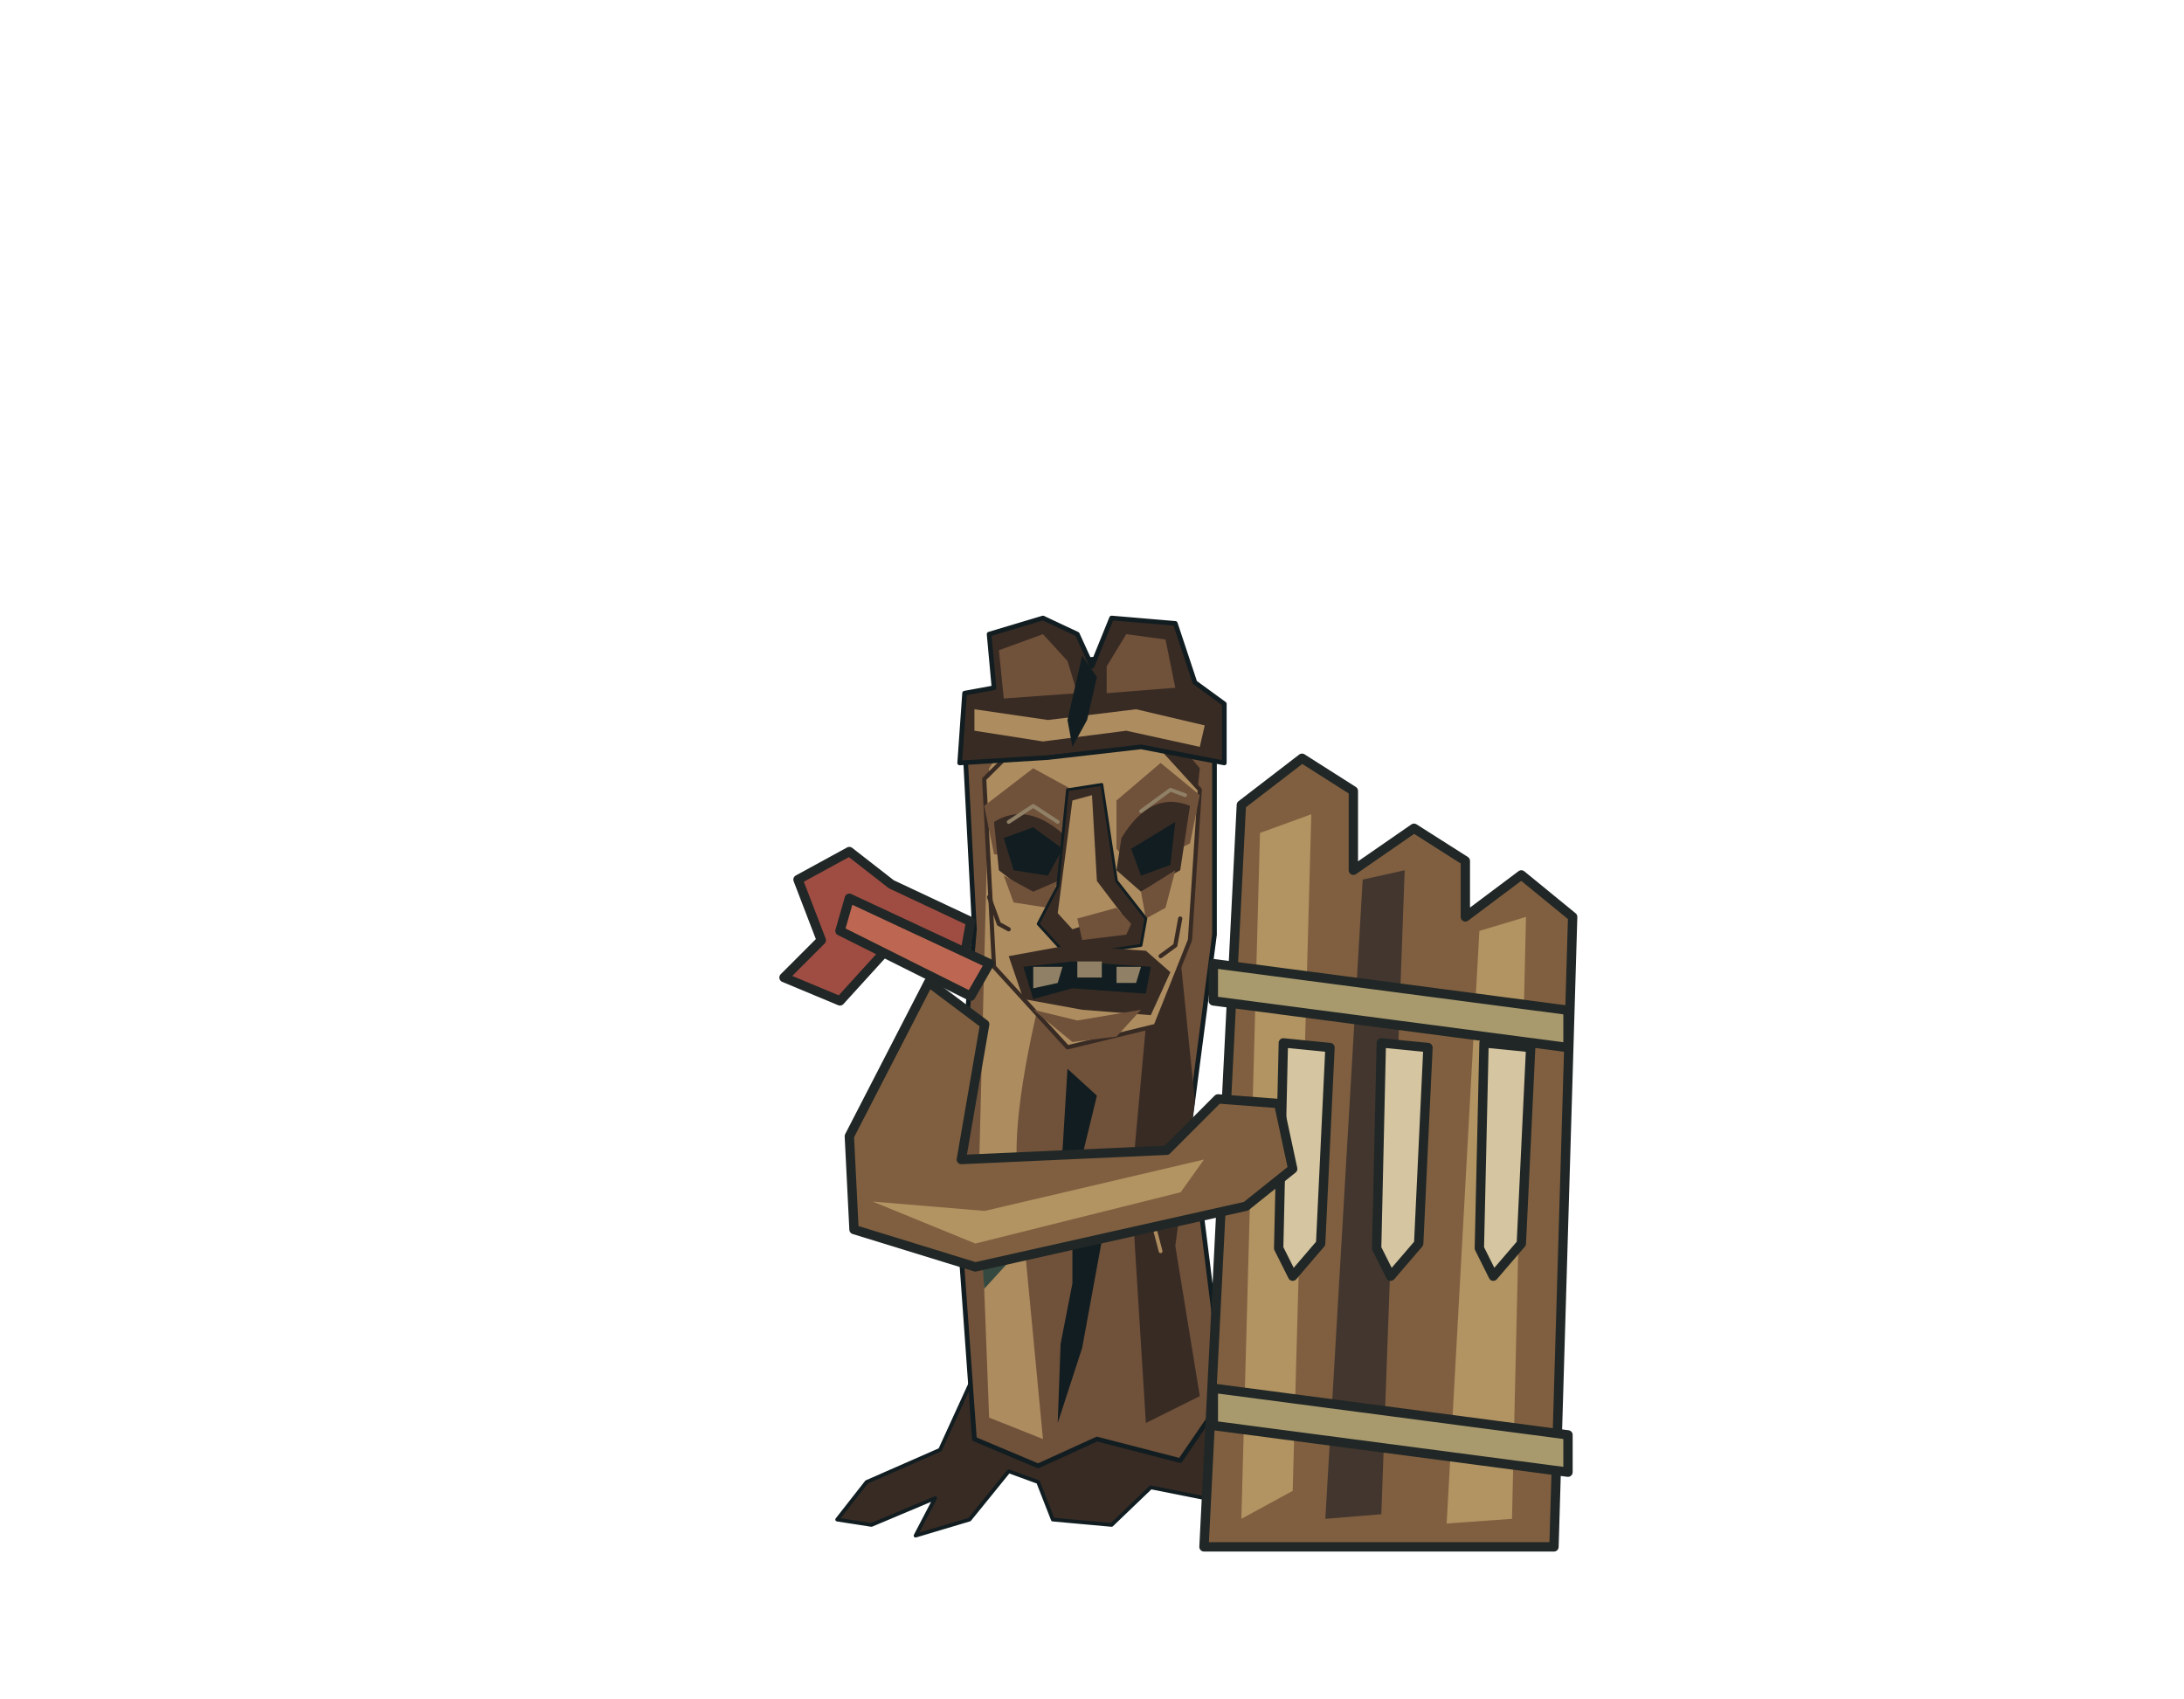
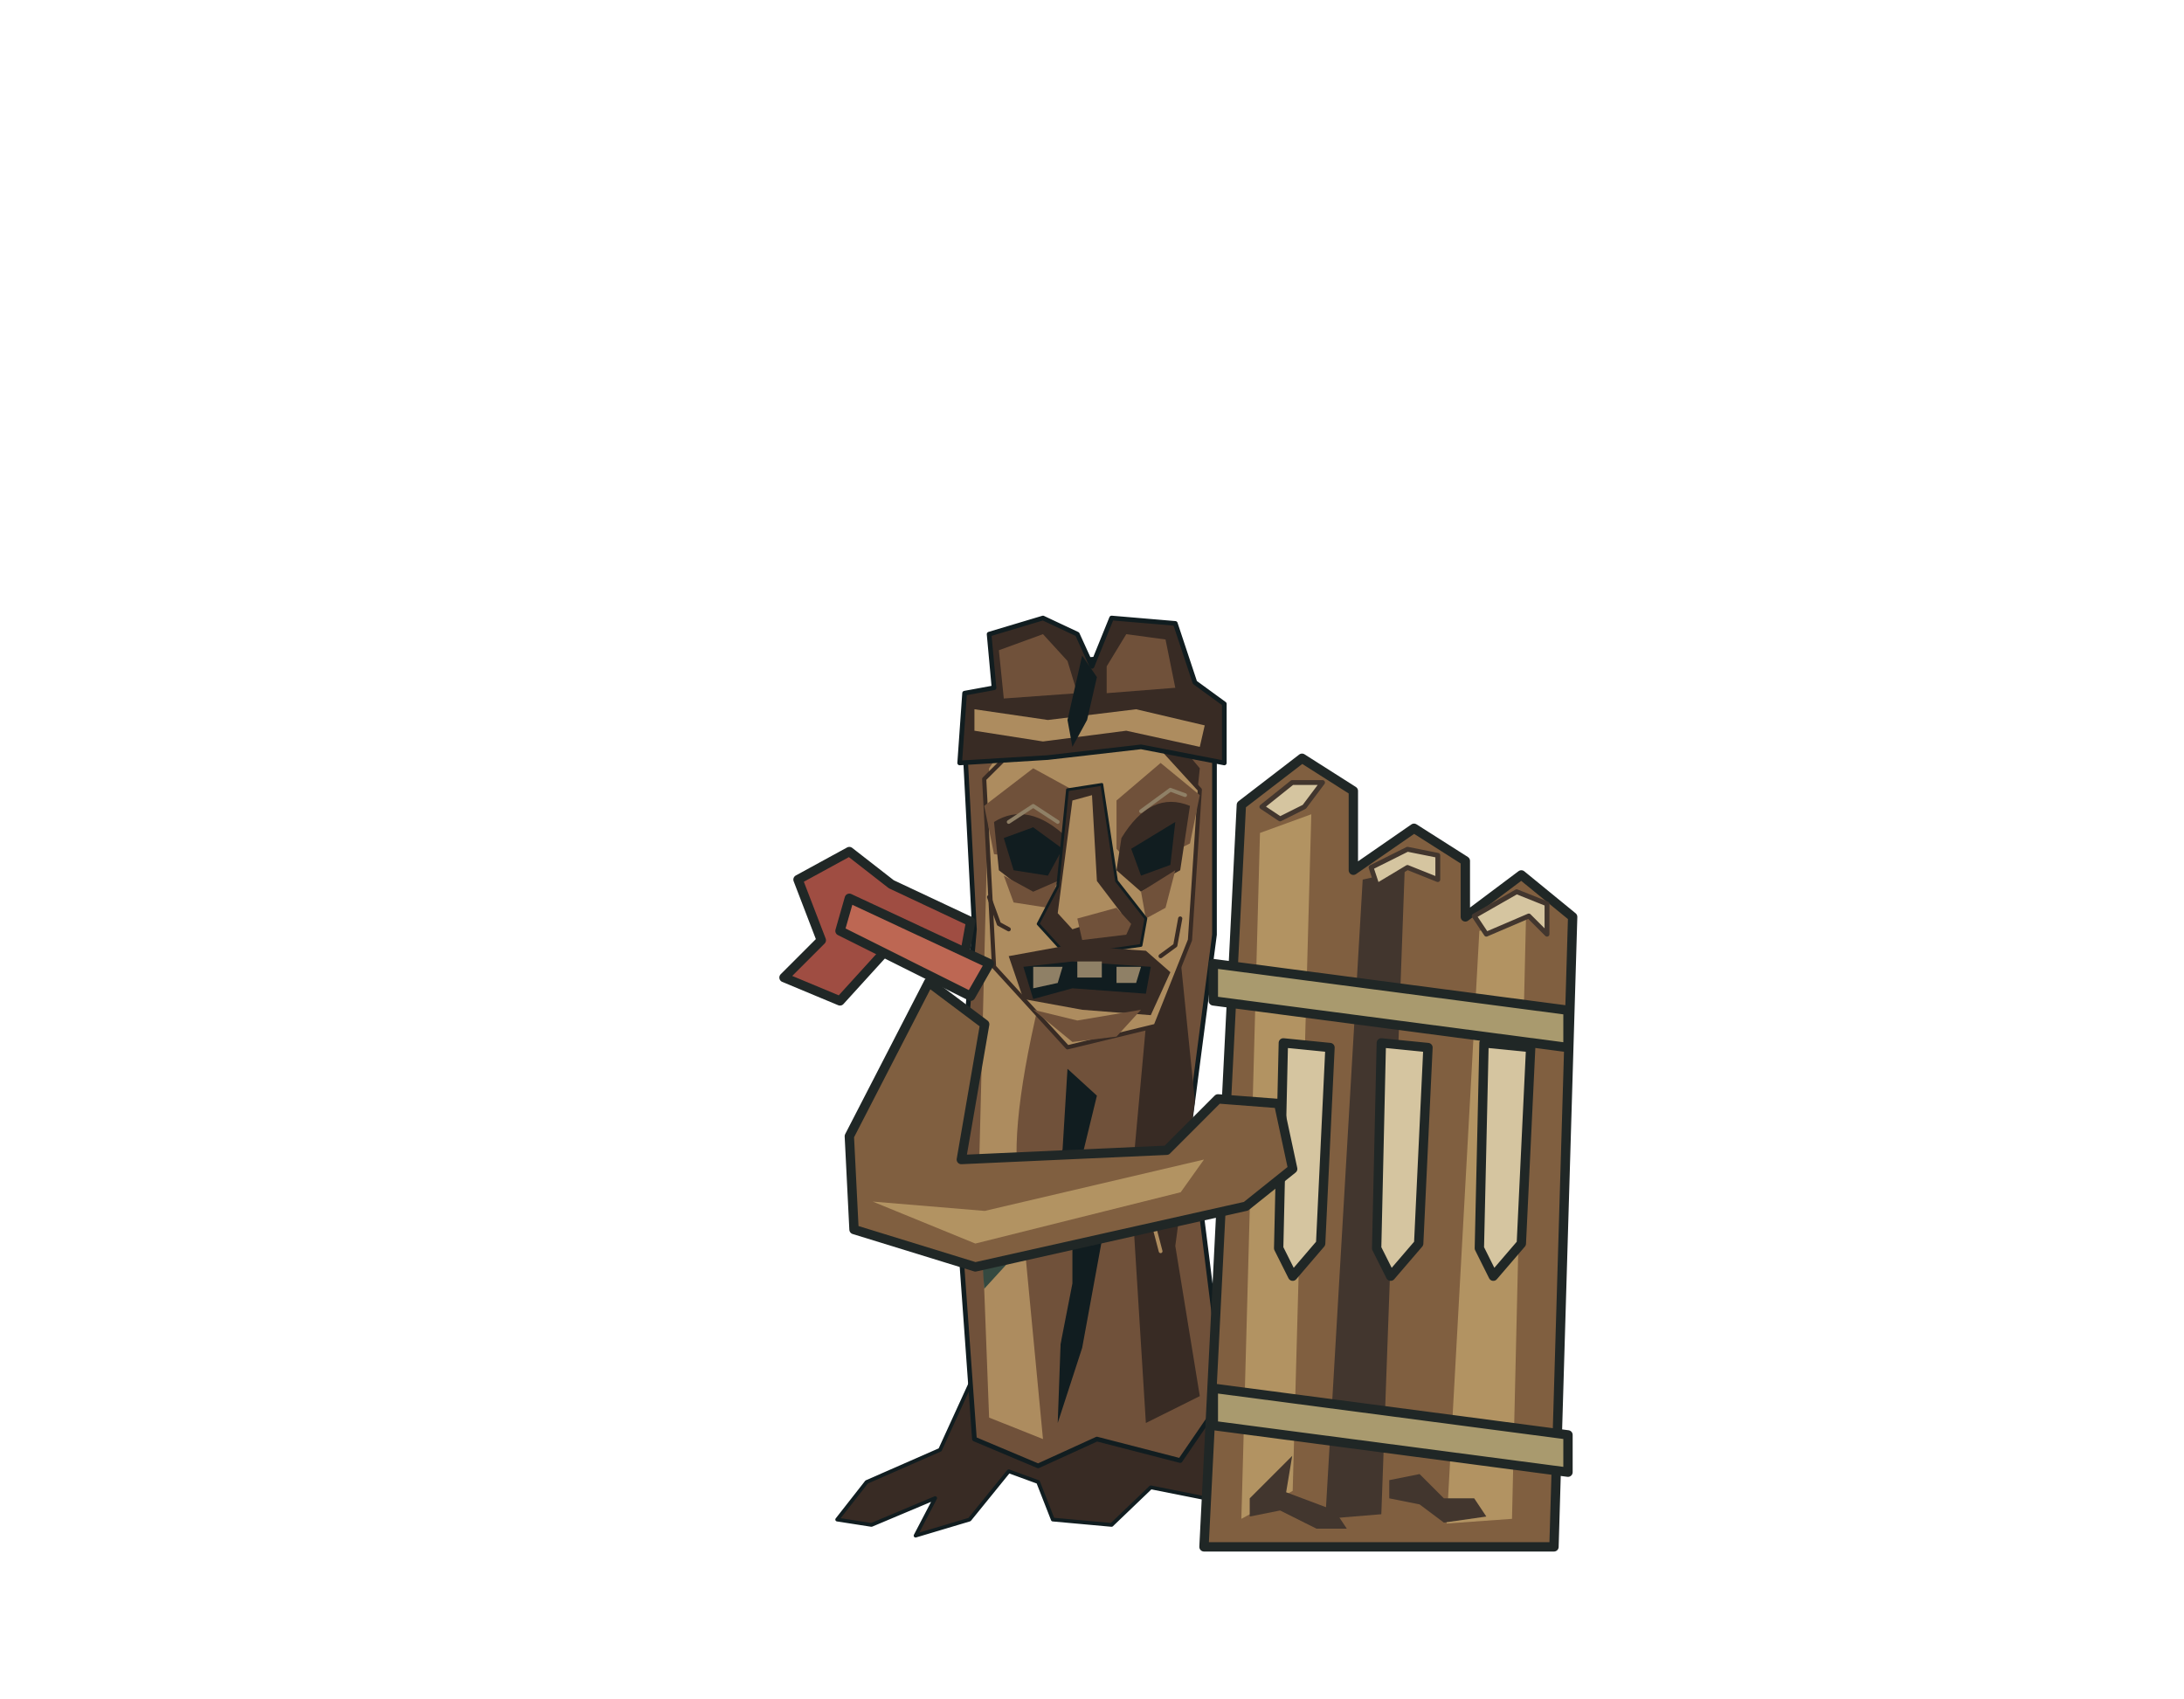
<svg xmlns="http://www.w3.org/2000/svg" viewBox="-180 -255 360 280" role="img">
  <g id="root" stroke-linejoin="round" stroke-linecap="round" />
  <g id="body" stroke-linejoin="round" stroke-linecap="round">
    <path d="M-19.38 -28.38 L-25.04 -16 L-37.15 -10.69 L-42 -4.5 L-36.35 -3.62 L-25.85 -8.04 L-29.08 -1.85 L-20.19 -4.5 L-13.73 -12.46 L-8.88 -10.69 L-6.46 -4.5 L3.23 -3.62 L9.69 -9.81 L18.58 -8.04 L25.04 -2.73 L36.35 -1.85 L31.5 -7.15 L42 -5.38 L37.15 -10.69 L24.23 -16.88 L17.77 -31.04 Z" fill="#382b24" stroke="#111d20" stroke-width="0.62" data-lod="0" />
    <path d="M-19.38 -17.77 L-22.62 -62.88 L-19.38 -101.81 L-21 -132.77 L-13.73 -145.15 L7.27 -146.92 L20.19 -133.65 L20.19 -100.92 L16.15 -69.96 L21.81 -24.85 L14.54 -14.23 L0.81 -17.77 L-8.88 -13.35 Z" fill="#70513a" stroke="#111d20" stroke-width="0.77" data-lod="0" />
    <path d="M-16.96 -128.35 L-9.69 -138.96 L-7.27 -95.62 Q-13.73 -70.85 -12.12 -60.23 L-8.08 -17.77 L-16.96 -21.31 L-18.58 -63.77 Z" fill="#ad8c5f" stroke="none" stroke-width="0.77" data-lod="0" />
    <path d="M8.88 -138.96 L17.77 -128.35 L14.54 -97.38 L16.96 -73.5 L13.73 -49.62 L17.77 -24.85 L8.88 -20.42 L6.46 -59.35 L9.69 -94.73 Z" fill="#382b24" stroke="none" stroke-width="0.77" data-lod="0" />
    <path d="M-4.04 -78.81 L0.81 -74.38 L-2.42 -61.12 L1.62 -50.5 L-1.62 -32.81 L-5.65 -20.42 L-4.85 -42.54 L-8.08 -54.92 L-4.85 -65.54 Z" fill="#111d20" stroke="none" stroke-width="0.77" data-lod="0" />
    <path d="M-5.65 -62 L-3.23 -54.92 L-3.23 -43.42 L-5.65 -31.04 L-7.27 -27.5 L-6.46 -45.19 L-8.88 -52.27 Z" fill="#70513a" stroke="none" stroke-width="0.77" data-lod="0" />
    <path d="M-16.15 -42.54 Q-14.54 -35.46 -13.73 -24.85 M12.12 -62 L9.69 -54.92 L11.31 -48.73" fill="none" stroke="#ad8c5f" stroke-width="0.62" data-lod="0" />
    <path d="M-17.77 -126.58 L-8.88 -135.42 L8.08 -135.42 L17.77 -124.81 L16.15 -100.04 L10.5 -85.88 L-4.04 -82.35 L-16.15 -95.62 Z" fill="#ad8c5f" stroke="#382b24" stroke-width="0.69" data-lod="0" />
    <path d="M-17.77 -122.15 L-9.69 -128.35 L-3.23 -124.81 L-1.62 -118.62 L-8.08 -113.31 L-16.15 -114.19 Z M4.04 -123.04 L11.31 -129.23 L17.77 -123.92 L16.15 -115.96 L7.27 -111.54 L4.04 -115.08 Z" fill="#70513a" stroke="none" stroke-width="0.77" data-lod="0" />
    <path d="M-16.15 -119.5 Q-10.5 -123.04 -4.04 -116.85 L-4.85 -109.77 L-9.69 -107.12 L-15.35 -111.54 Z M4.85 -116.85 Q9.69 -124.81 16.15 -122.15 L14.54 -111.54 L8.08 -108 L4.04 -111.54 Z" fill="#382b24" stroke="none" stroke-width="0.77" data-lod="0" />
    <path d="M-14.54 -116.85 L-9.69 -118.62 L-4.85 -115.08 L-7.27 -110.65 L-12.92 -111.54 Z M6.46 -115.08 L13.73 -119.5 L12.92 -112.42 L8.08 -110.65 Z" fill="#111d20" stroke="none" stroke-width="0.77" data-lod="0" />
    <path d="M-14.54 -110.65 L-9.69 -108 L-5.65 -109.77 L-7.27 -105.35 L-12.92 -106.23 Z M8.08 -108 L13.73 -111.54 L12.12 -105.35 L8.88 -103.58 Z" fill="#70513a" stroke="none" stroke-width="0.77" data-lod="0" />
    <path d="M-13.73 -119.5 L-9.69 -122.15 L-5.65 -119.5 M8.08 -121.27 L12.92 -124.81 L15.35 -123.92" fill="none" stroke="#8f8066" stroke-width="0.62" data-lod="0" />
    <path d="M-4.04 -124.81 L1.62 -125.69 L4.04 -109.77 L8.88 -103.58 L8.08 -99.15 L-4.04 -97.38 L-8.88 -102.69 L-5.65 -108.88 Z" fill="#382b24" stroke="#111d20" stroke-width="0.46" data-lod="0" />
    <path d="M-3.23 -123.04 L0 -123.92 L0.81 -109.77 L4.85 -104.46 L-3.23 -101.81 L-5.65 -104.46 Z" fill="#ad8c5f" stroke="none" stroke-width="0.77" data-lod="0" />
    <path d="M-2.42 -103.58 L4.04 -105.35 L6.46 -102.69 L5.65 -100.92 L-1.62 -100.04 Z" fill="#70513a" stroke="none" stroke-width="0.77" data-lod="0" />
    <path d="M-13.73 -97.38 L-4.04 -99.15 L8.88 -98.27 L12.92 -94.73 L9.69 -87.65 L-1.62 -88.54 L-11.31 -90.31 Z" fill="#382b24" stroke="none" stroke-width="0.77" data-lod="0" />
    <path d="M-11.31 -95.62 L-3.23 -96.5 L9.69 -95.62 L8.88 -91.19 L-3.23 -92.08 L-9.69 -90.31 Z" fill="#111d20" stroke="none" stroke-width="0.77" data-lod="0" />
    <path d="M-9.69 -95.62 L-4.85 -95.62 L-5.65 -92.96 L-9.69 -92.08 Z M-2.42 -96.5 L1.62 -96.5 L1.62 -93.85 L-2.42 -93.85 Z M4.04 -95.62 L8.08 -95.62 L7.27 -92.96 L4.04 -92.96 Z" fill="#8f8066" stroke="none" stroke-width="0.77" data-lod="0" />
    <path d="M-9.69 -88.54 L-2.42 -86.77 L8.08 -88.54 L4.04 -84.12 L-3.23 -83.23 Z" fill="#70513a" stroke="none" stroke-width="0.77" data-lod="0" />
    <path d="M-16.96 -107.12 L-15.35 -102.69 L-13.73 -101.81 M14.54 -103.58 L13.73 -99.15 L11.31 -97.38" fill="none" stroke="#382b24" stroke-width="0.69" data-lod="0" />
    <path d="M-21.81 -129.23 L-21 -140.73 L-16.15 -141.62 L-16.96 -150.46 L-8.08 -153.12 L-2.42 -150.46 L0 -145.15 L3.23 -153.12 L13.73 -152.23 L16.96 -142.5 L21.81 -138.96 L21.81 -129.23 L8.08 -131.88 L-7.27 -130.12 Z" fill="#382b24" stroke="#111d20" stroke-width="0.77" data-lod="0" />
    <path d="M-15.35 -147.81 L-8.08 -150.46 L-4.04 -146.04 L-2.42 -140.73 L-14.54 -139.85 Z M2.42 -145.15 L5.65 -150.46 L12.12 -149.58 L13.73 -141.62 L2.42 -140.73 Z" fill="#70513a" stroke="none" stroke-width="0.77" data-lod="0" />
    <path d="M-19.38 -138.08 L-7.27 -136.31 L7.27 -138.08 L18.58 -135.42 L17.77 -131.88 L5.65 -134.54 L-8.08 -132.77 L-19.38 -134.54 Z" fill="#ad8c5f" stroke="none" stroke-width="0.77" data-lod="0" />
    <path d="M-1.62 -146.92 L0.81 -143.38 L-0.81 -136.31 L-3.23 -131.88 L-4.04 -136.31 Z" fill="#111d20" stroke="none" stroke-width="0.77" data-lod="0" />
    <path d="M-18.58 -54.92 L-10.5 -56.69 L-12.92 -47.85 L-17.77 -42.54 Z" fill="#354940" stroke="none" stroke-width="0.77" data-lod="0" />
  </g>
  <g id="back-binding" stroke-linejoin="round" stroke-linecap="round">
    <path d="M-33.08 -109.23 L-40 -114.62 L-48.46 -110 L-44.62 -100 L-50.77 -93.85 L-41.54 -90 L-33.85 -98.46 L-21.54 -94.62 L-20 -103.08 Z" fill="#9f4d42" stroke="#202726" stroke-width="1.54" data-lod="0" />
    <path d="M-40 -106.92 L-16.92 -96.15 L-20 -90.77 L-41.54 -101.54 Z" fill="#bd6753" stroke="#202726" stroke-width="1.54" data-lod="0" />
  </g>
  <g id="shield" stroke-linejoin="round" stroke-linecap="round">
    <path d="M24.62 -122.31 L34.62 -130 L43.08 -124.62 L43.08 -111.54 L53.08 -118.46 L61.54 -113.08 L61.54 -103.85 L70.77 -110.77 L79.23 -103.85 L76.15 0 L18.46 0 Z" fill="#805f40" stroke="#202726" stroke-width="1.54" data-lod="0" />
    <path d="M27.69 -117.69 L36.15 -120.77 L33.08 -9.23 L24.62 -4.62 Z" fill="#b29362" stroke="none" stroke-width="0" data-lod="0" />
    <path d="M44.62 -110 L51.54 -111.54 L47.69 -5.38 L38.46 -4.62 Z" fill="#42362e" stroke="none" stroke-width="0" data-lod="0" />
    <path d="M63.85 -101.54 L71.54 -103.85 L69.23 -4.62 L58.46 -3.85 Z" fill="#b29362" stroke="none" stroke-width="0" data-lod="0" />
    <path d="M20 -96.15 L78.46 -88.46 L78.46 -82.31 L20 -90 Z" fill="#a99a6e" stroke="#202726" stroke-width="1.54" data-lod="0" />
    <path d="M20 -26.15 L78.46 -18.46 L78.46 -12.31 L20 -20 Z" fill="#a99a6e" stroke="#202726" stroke-width="1.54" data-lod="0" />
    <path d="M31.54 -83.08 L39.23 -82.31 L37.69 -50 L33.08 -44.62 L30.77 -49.23 Z" fill="#d5c5a0" stroke="#202726" stroke-width="1.54" data-lod="0" />
    <path d="M47.69 -83.08 L55.38 -82.31 L53.85 -50 L49.23 -44.62 L46.92 -49.23 Z" fill="#d5c5a0" stroke="#202726" stroke-width="1.54" data-lod="0" />
    <path d="M64.62 -83.08 L72.31 -82.31 L70.77 -50 L66.15 -44.62 L63.85 -49.23 Z" fill="#d5c5a0" stroke="#202726" stroke-width="1.54" data-lod="0" />
+     <path d="M28 -122 L33 -126 38 -126 35 -122 31 -120Z M46 -112 L52 -115 57 -114 57 -110 52 -112 47 -109Z M63 -104 L70 -108 75 -106 75 -101 72 -104 65 -101Z" fill="#d5c5a0" stroke="#42362e" stroke-width="0.8" data-lod="0" />
+     <path d="M33 -15 L32 -9 40 -6 42 -3 37 -3 31 -6 26 -5 26 -8Z M54 -12 L58 -8 63 -8 65 -5 58 -4 54 -7 49 -8 49 -11Z" fill="#42362e" stroke="none" stroke-width="1" data-lod="0" />
  </g>
  <g id="front-arm" stroke-linejoin="round" stroke-linecap="round">
    <path d="M-26.92 -93.08 L-40 -67.69 L-39.23 -52.31 L-19.23 -46.15 L25.38 -56.15 L33.08 -62.31 L30.77 -73.08 L20.77 -73.85 L12.31 -65.38 L-21.54 -63.85 L-17.69 -86.15 Z" fill="#805f40" stroke="#202726" stroke-width="1.54" data-lod="0" />
    <path d="M-36.15 -56.92 L-17.69 -55.38 L18.46 -63.85 L14.62 -58.46 L-19.23 -50 Z" fill="#b29362" stroke="none" stroke-width="0" data-lod="0" />
  </g>
</svg>
